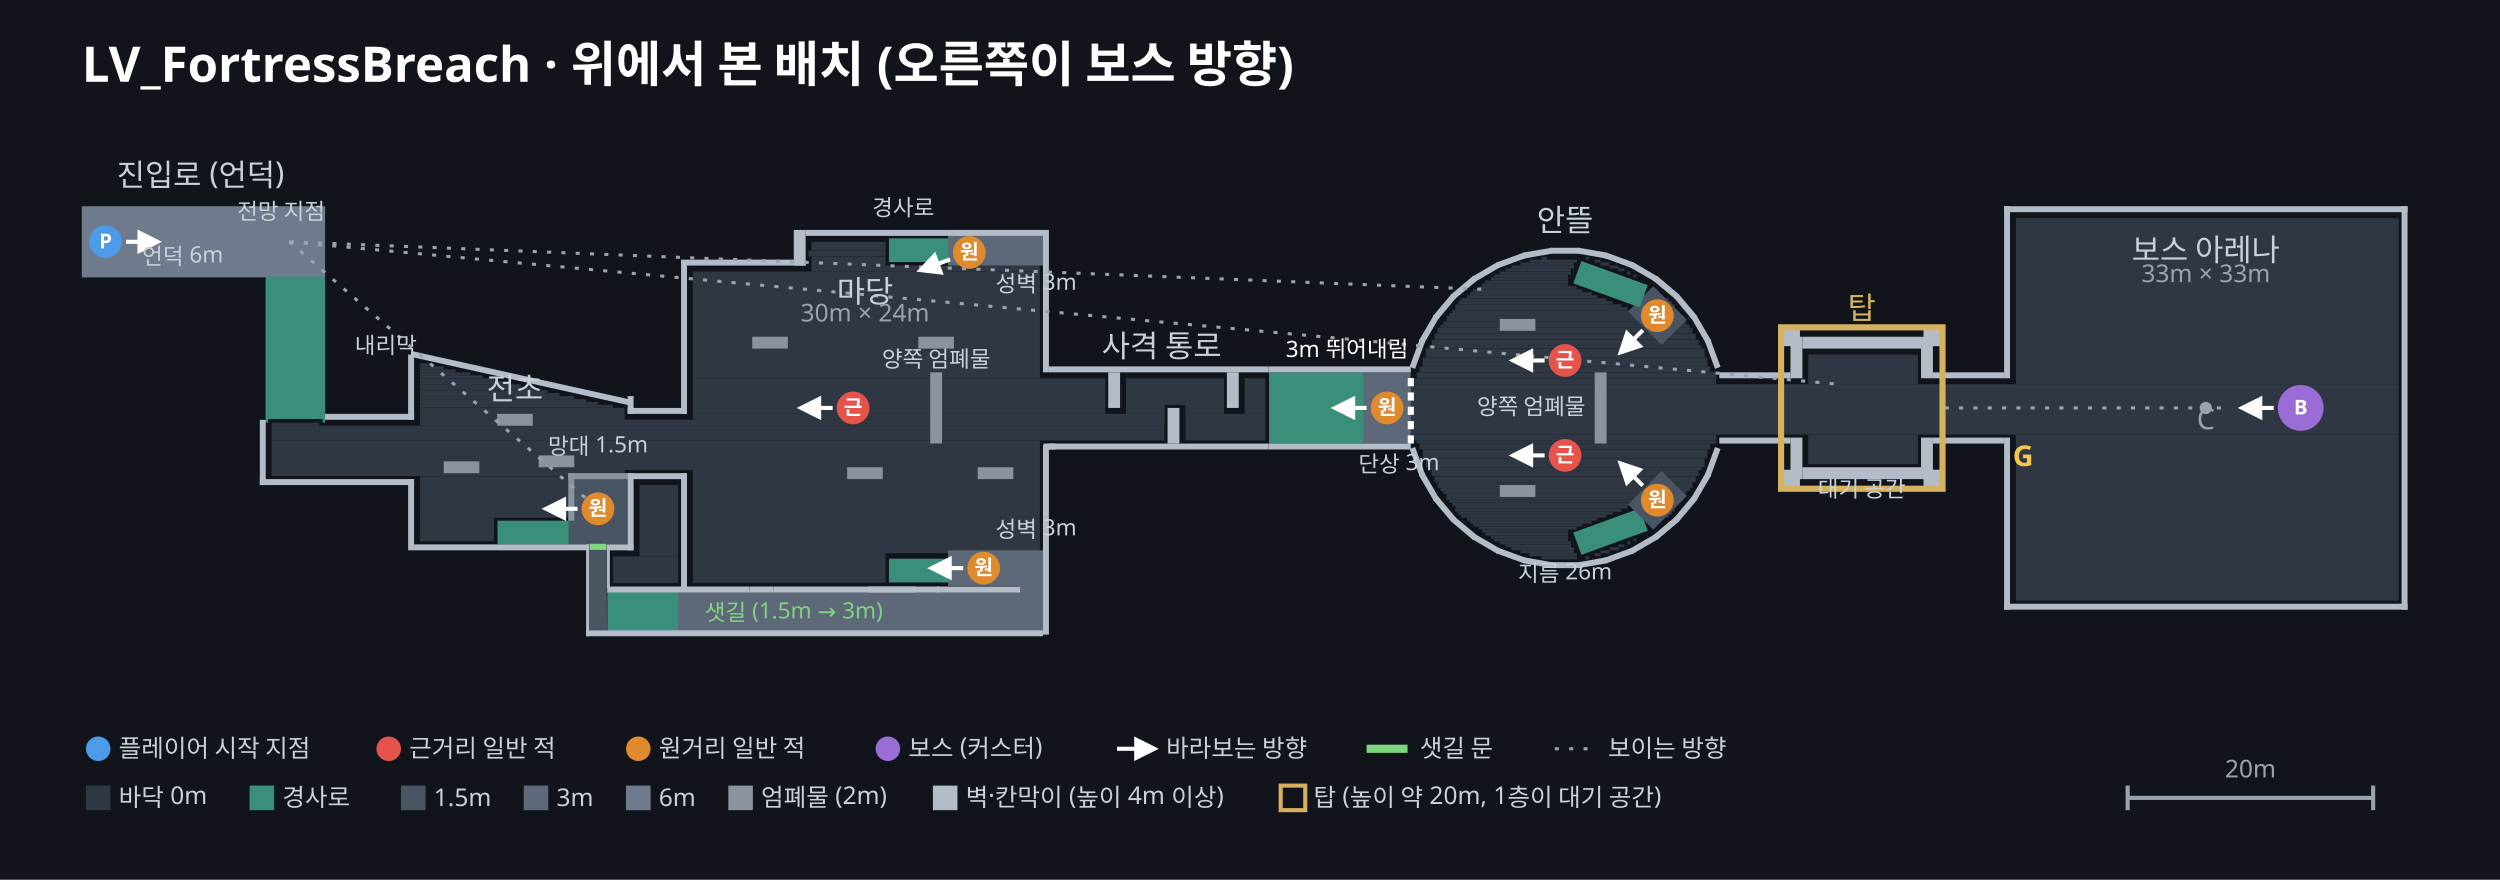
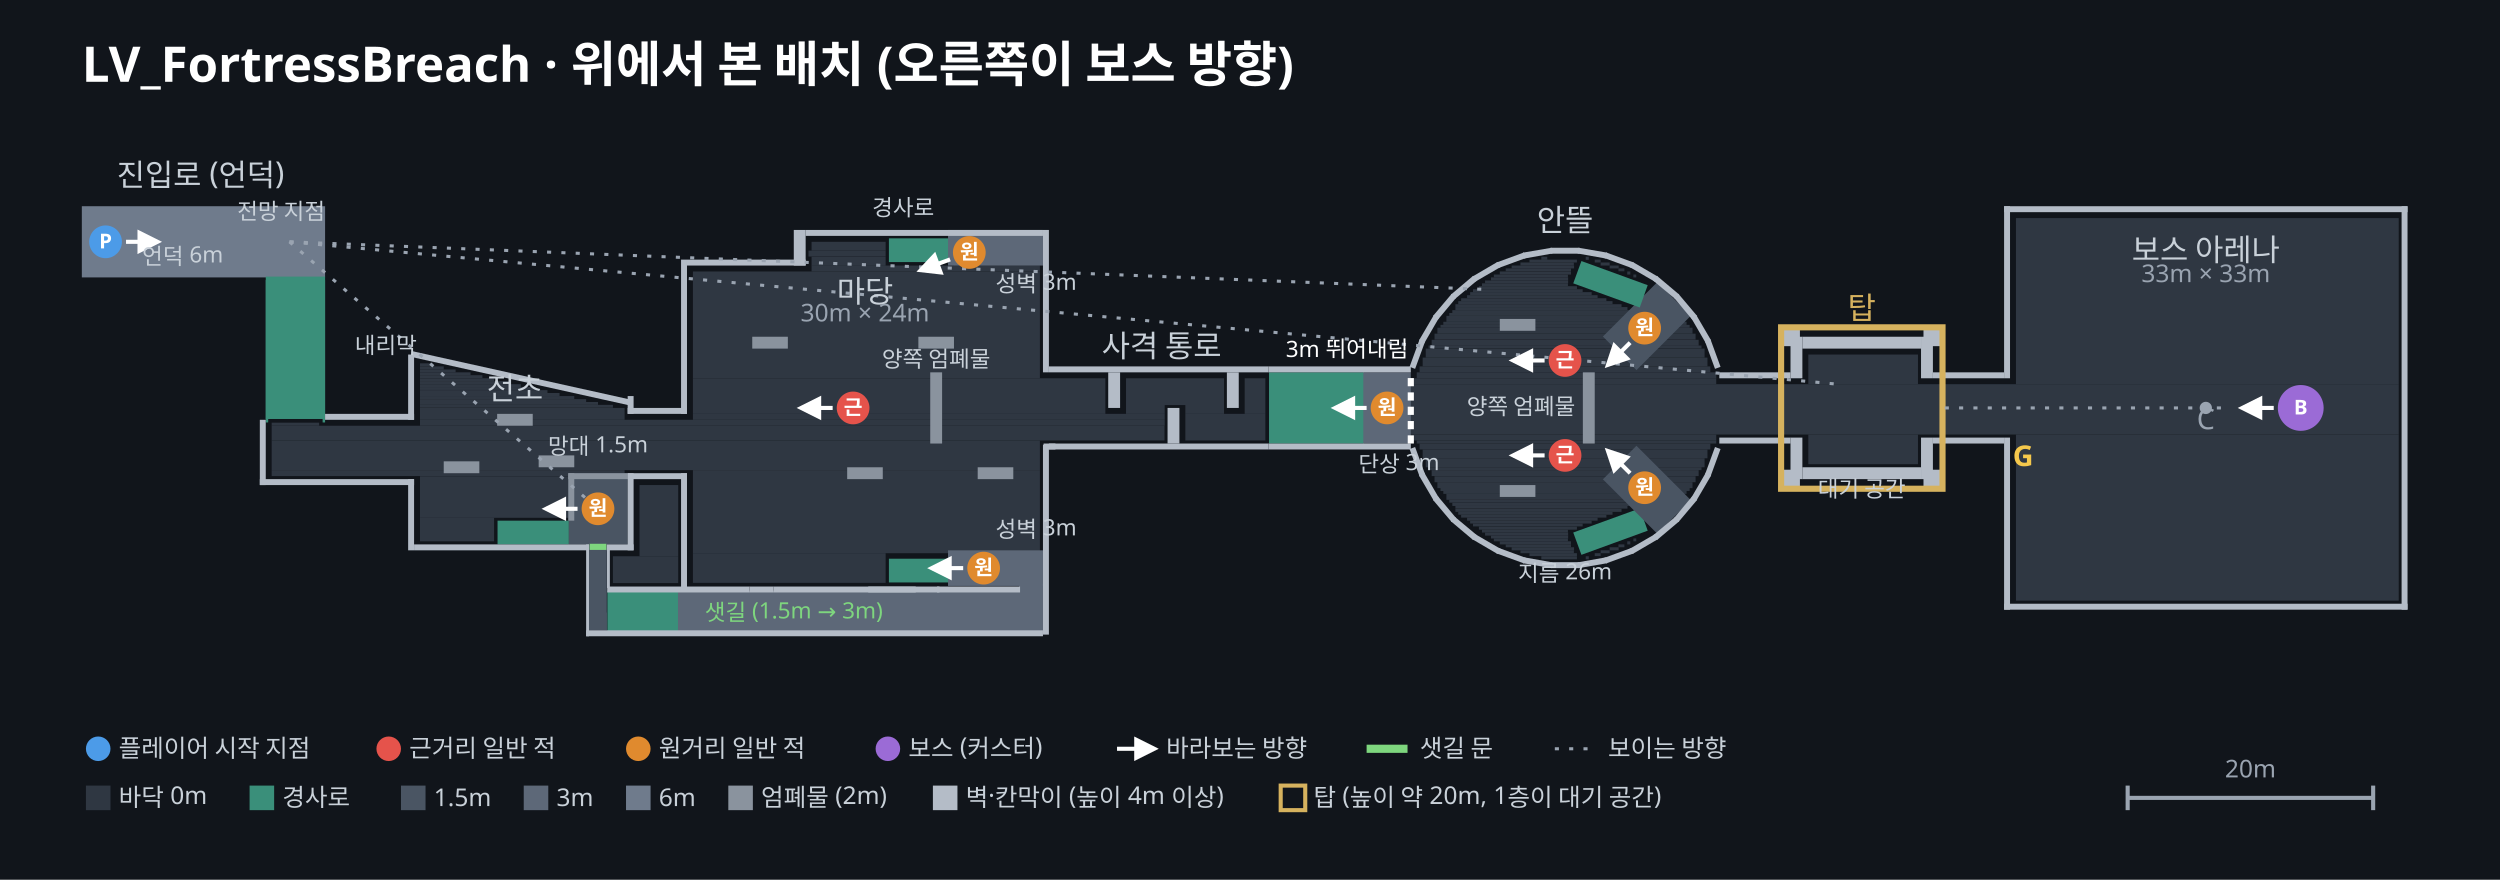
<svg xmlns="http://www.w3.org/2000/svg" width="1222" height="430" viewBox="0 0 1222 430" font-family="'Malgun Gothic', 'Apple SD Gothic Neo', 'Noto Sans KR', sans-serif">
  <defs>
    <marker id="arrowFacing" viewBox="0 0 10 10" refX="8" refY="5" markerWidth="6" markerHeight="6" orient="auto">
      <path d="M0 0 L10 5 L0 10 Z" fill="#FFFFFF" />
    </marker>
  </defs>
  <rect width="1222" height="430" fill="#11151b" />
  <text x="40.0" y="40.0" font-size="24" fill="#FFFFFF" font-weight="700">LV_FortressBreach · 위에서 본 배치 (오른쪽이 보스 방향)</text>
  <rect x="396.7" y="118.2" width="36.2" height="4.3" fill="#2f3742" />
  <rect x="395.2" y="122.5" width="37.7" height="2.9" fill="#2f3742" />
  <rect x="775.1" y="125.5" width="1.5" height="1.5" fill="#2f3742" />
  <rect x="753.4" y="125.5" width="2.9" height="1.5" fill="#2f3742" />
  <rect x="747.6" y="126.9" width="23.2" height="1.4" fill="#2f3742" />
  <rect x="779.5" y="126.9" width="2.9" height="1.4" fill="#2f3742" />
  <rect x="466.3" y="118.2" width="42.0" height="11.6" fill="#2f3742" />
  <rect x="396.7" y="125.5" width="36.2" height="4.4" fill="#2f3742" />
  <rect x="782.4" y="128.3" width="4.4" height="1.5" fill="#2f3742" />
  <rect x="743.2" y="128.3" width="26.1" height="1.5" fill="#2f3742" />
  <rect x="786.8" y="129.8" width="4.4" height="1.4" fill="#2f3742" />
  <rect x="738.9" y="129.8" width="30.5" height="1.4" fill="#2f3742" />
  <rect x="396.7" y="129.8" width="111.6" height="2.9" fill="#2f3742" />
  <rect x="736.0" y="131.2" width="31.9" height="1.4" fill="#2f3742" />
  <rect x="791.1" y="131.2" width="2.9" height="1.4" fill="#2f3742" />
  <rect x="733.1" y="132.7" width="34.8" height="1.5" fill="#2f3742" />
  <rect x="795.4" y="132.7" width="1.5" height="1.5" fill="#2f3742" />
  <rect x="730.2" y="134.2" width="36.2" height="1.4" fill="#2f3742" />
  <rect x="798.4" y="134.2" width="1.4" height="1.4" fill="#2f3742" />
  <rect x="728.8" y="135.6" width="37.7" height="1.5" fill="#2f3742" />
  <rect x="725.9" y="137.1" width="40.6" height="1.4" fill="#2f3742" />
  <rect x="724.4" y="138.5" width="42.0" height="1.4" fill="#2f3742" />
  <rect x="722.9" y="139.9" width="47.9" height="1.5" fill="#2f3742" />
  <rect x="807.0" y="141.4" width="2.9" height="1.4" fill="#2f3742" />
  <rect x="720.0" y="141.4" width="53.6" height="1.4" fill="#2f3742" />
  <rect x="805.6" y="142.8" width="5.8" height="1.5" fill="#2f3742" />
  <rect x="718.6" y="142.8" width="59.4" height="1.5" fill="#2f3742" />
  <rect x="805.6" y="144.3" width="7.2" height="1.4" fill="#2f3742" />
  <rect x="717.1" y="144.3" width="63.8" height="1.4" fill="#2f3742" />
  <rect x="714.2" y="145.8" width="71.0" height="1.4" fill="#2f3742" />
  <rect x="805.6" y="145.8" width="10.1" height="1.4" fill="#2f3742" />
  <rect x="805.6" y="147.2" width="11.6" height="1.5" fill="#2f3742" />
  <rect x="712.8" y="147.2" width="75.4" height="1.5" fill="#2f3742" />
  <rect x="711.4" y="148.7" width="81.2" height="1.4" fill="#2f3742" />
  <rect x="804.1" y="148.7" width="14.5" height="2.9" fill="#2f3742" />
  <rect x="711.4" y="150.1" width="84.1" height="1.5" fill="#2f3742" />
  <rect x="804.1" y="151.6" width="16.0" height="1.4" fill="#2f3742" />
  <rect x="709.9" y="151.6" width="89.9" height="1.4" fill="#2f3742" />
  <rect x="708.4" y="153.0" width="113.1" height="1.4" fill="#2f3742" />
  <rect x="707.0" y="154.4" width="116.0" height="2.9" fill="#2f3742" />
  <rect x="705.5" y="157.3" width="118.9" height="1.5" fill="#2f3742" />
  <rect x="704.1" y="158.8" width="121.8" height="1.4" fill="#2f3742" />
  <rect x="702.6" y="160.2" width="124.7" height="2.9" fill="#2f3742" />
  <rect x="701.2" y="163.1" width="127.6" height="2.9" fill="#2f3742" />
  <rect x="699.8" y="166.1" width="130.5" height="2.9" fill="#2f3742" />
  <rect x="698.3" y="168.9" width="133.4" height="1.4" fill="#2f3742" />
  <rect x="696.9" y="170.4" width="136.3" height="4.4" fill="#2f3742" />
  <rect x="695.4" y="174.8" width="139.2" height="4.3" fill="#2f3742" />
  <rect x="205.3" y="177.6" width="5.8" height="1.5" fill="#2f3742" />
  <rect x="205.3" y="179.1" width="11.6" height="1.5" fill="#2f3742" />
  <rect x="693.9" y="179.1" width="142.1" height="2.9" fill="#2f3742" />
  <rect x="205.3" y="180.6" width="17.4" height="1.4" fill="#2f3742" />
  <rect x="205.3" y="182.0" width="24.7" height="1.4" fill="#2f3742" />
  <rect x="338.7" y="132.7" width="169.6" height="52.2" fill="#2f3742" />
  <rect x="692.5" y="182.0" width="146.4" height="2.9" fill="#2f3742" />
  <rect x="205.3" y="183.4" width="30.5" height="1.4" fill="#2f3742" />
  <rect x="205.3" y="184.9" width="36.2" height="1.5" fill="#2f3742" />
  <rect x="985.4" y="106.6" width="187.1" height="81.2" fill="#2f3742" />
  <rect x="883.9" y="173.3" width="53.6" height="14.5" fill="#2f3742" />
  <rect x="669.3" y="184.9" width="169.6" height="2.9" fill="#2f3742" />
  <rect x="205.3" y="186.3" width="43.5" height="1.5" fill="#2f3742" />
  <rect x="205.3" y="187.8" width="49.3" height="1.4" fill="#2f3742" />
  <rect x="205.3" y="189.2" width="56.6" height="1.4" fill="#2f3742" />
  <rect x="205.3" y="190.7" width="62.3" height="1.4" fill="#2f3742" />
  <rect x="205.3" y="192.1" width="68.2" height="1.5" fill="#2f3742" />
  <rect x="205.3" y="193.6" width="75.4" height="1.5" fill="#2f3742" />
  <rect x="205.3" y="195.1" width="81.2" height="1.4" fill="#2f3742" />
  <rect x="550.4" y="184.9" width="47.9" height="13.1" fill="#2f3742" />
  <rect x="205.3" y="196.5" width="87.0" height="1.4" fill="#2f3742" />
  <rect x="205.3" y="197.9" width="94.3" height="1.4" fill="#2f3742" />
  <rect x="608.4" y="184.9" width="10.1" height="17.4" fill="#2f3742" />
  <rect x="338.7" y="184.9" width="201.6" height="17.4" fill="#2f3742" />
  <rect x="579.4" y="197.9" width="18.9" height="4.4" fill="#2f3742" />
  <rect x="550.4" y="197.9" width="18.9" height="4.4" fill="#2f3742" />
  <rect x="205.3" y="199.4" width="100.0" height="5.8" fill="#2f3742" />
  <rect x="338.7" y="202.3" width="230.6" height="2.9" fill="#2f3742" />
  <rect x="205.3" y="205.2" width="364.0" height="2.9" fill="#2f3742" />
  <rect x="132.8" y="206.6" width="23.2" height="1.5" fill="#2f3742" />
  <rect x="669.3" y="187.8" width="503.2" height="24.6" fill="#2f3742" />
  <rect x="579.4" y="202.3" width="39.1" height="13.0" fill="#2f3742" />
  <rect x="132.8" y="208.1" width="436.4" height="7.2" fill="#2f3742" />
  <rect x="669.3" y="212.4" width="169.6" height="2.9" fill="#2f3742" />
  <rect x="692.5" y="215.3" width="146.4" height="1.5" fill="#2f3742" />
  <rect x="693.9" y="216.8" width="142.1" height="2.9" fill="#2f3742" />
  <rect x="695.4" y="219.7" width="139.2" height="4.3" fill="#2f3742" />
  <rect x="883.9" y="212.4" width="53.6" height="14.5" fill="#2f3742" />
  <rect x="696.9" y="224.0" width="136.3" height="4.4" fill="#2f3742" />
  <rect x="132.8" y="215.3" width="375.5" height="14.5" fill="#2f3742" />
  <rect x="698.3" y="228.4" width="133.4" height="1.4" fill="#2f3742" />
  <rect x="132.8" y="229.8" width="172.5" height="2.9" fill="#2f3742" />
  <rect x="699.8" y="229.8" width="130.5" height="2.9" fill="#2f3742" />
  <rect x="701.2" y="232.8" width="127.6" height="2.9" fill="#2f3742" />
  <rect x="702.6" y="235.7" width="124.7" height="2.9" fill="#2f3742" />
  <rect x="704.1" y="238.5" width="121.8" height="1.5" fill="#2f3742" />
  <rect x="705.5" y="240.0" width="118.9" height="1.4" fill="#2f3742" />
  <rect x="707.0" y="241.4" width="116.0" height="2.9" fill="#2f3742" />
  <rect x="708.4" y="244.3" width="113.1" height="1.4" fill="#2f3742" />
  <rect x="709.9" y="245.8" width="89.9" height="1.5" fill="#2f3742" />
  <rect x="804.1" y="245.8" width="16.0" height="1.5" fill="#2f3742" />
  <rect x="711.4" y="247.2" width="84.1" height="1.4" fill="#2f3742" />
  <rect x="804.1" y="247.2" width="14.5" height="2.9" fill="#2f3742" />
  <rect x="711.4" y="248.7" width="81.2" height="1.5" fill="#2f3742" />
  <rect x="805.6" y="250.2" width="11.6" height="1.4" fill="#2f3742" />
  <rect x="712.8" y="250.2" width="75.4" height="1.4" fill="#2f3742" />
  <rect x="205.3" y="232.8" width="100.0" height="20.3" fill="#2f3742" />
  <rect x="714.2" y="251.6" width="71.0" height="1.4" fill="#2f3742" />
  <rect x="805.6" y="251.6" width="10.1" height="1.4" fill="#2f3742" />
  <rect x="805.6" y="253.0" width="7.2" height="1.5" fill="#2f3742" />
  <rect x="717.1" y="253.0" width="63.8" height="1.5" fill="#2f3742" />
  <rect x="805.6" y="254.5" width="5.8" height="1.4" fill="#2f3742" />
  <rect x="718.6" y="254.5" width="59.4" height="1.4" fill="#2f3742" />
  <rect x="720.0" y="255.9" width="53.6" height="1.4" fill="#2f3742" />
  <rect x="807.0" y="255.9" width="2.9" height="1.4" fill="#2f3742" />
  <rect x="722.9" y="257.4" width="47.9" height="1.5" fill="#2f3742" />
  <rect x="724.4" y="258.9" width="42.0" height="1.4" fill="#2f3742" />
  <rect x="725.9" y="260.3" width="40.6" height="1.5" fill="#2f3742" />
  <rect x="728.8" y="261.8" width="37.7" height="1.4" fill="#2f3742" />
  <rect x="280.7" y="253.0" width="24.6" height="11.6" fill="#2f3742" />
  <rect x="205.3" y="253.0" width="36.2" height="11.6" fill="#2f3742" />
  <rect x="798.4" y="263.2" width="1.4" height="1.4" fill="#2f3742" />
  <rect x="730.2" y="263.2" width="36.2" height="1.4" fill="#2f3742" />
  <rect x="733.1" y="264.6" width="34.8" height="1.5" fill="#2f3742" />
  <rect x="795.4" y="264.6" width="1.5" height="1.5" fill="#2f3742" />
  <rect x="736.0" y="266.1" width="31.9" height="1.4" fill="#2f3742" />
  <rect x="791.1" y="266.1" width="2.9" height="1.4" fill="#2f3742" />
  <rect x="786.8" y="267.5" width="4.4" height="1.5" fill="#2f3742" />
  <rect x="738.9" y="267.5" width="30.5" height="1.5" fill="#2f3742" />
  <rect x="338.7" y="229.8" width="169.6" height="40.6" fill="#2f3742" />
  <rect x="743.2" y="269.0" width="26.1" height="1.4" fill="#2f3742" />
  <rect x="782.4" y="269.0" width="4.4" height="1.4" fill="#2f3742" />
  <rect x="312.6" y="237.1" width="18.9" height="34.8" fill="#2f3742" />
  <rect x="747.6" y="270.4" width="23.2" height="1.4" fill="#2f3742" />
  <rect x="779.5" y="270.4" width="2.9" height="1.4" fill="#2f3742" />
  <rect x="775.1" y="271.9" width="1.5" height="1.5" fill="#2f3742" />
  <rect x="753.4" y="271.9" width="17.4" height="1.5" fill="#2f3742" />
  <rect x="466.3" y="270.4" width="42.0" height="14.5" fill="#2f3742" />
  <rect x="338.7" y="270.4" width="94.2" height="14.5" fill="#2f3742" />
  <rect x="299.6" y="271.9" width="31.9" height="13.1" fill="#2f3742" />
  <rect x="501.1" y="284.9" width="7.2" height="7.2" fill="#2f3742" />
  <rect x="985.4" y="212.4" width="187.1" height="81.2" fill="#2f3742" />
  <rect x="290.9" y="264.6" width="4.3" height="42.1" fill="#2f3742" />
  <rect x="334.3" y="292.2" width="174.0" height="14.5" fill="#2f3742" />
-   <polygon points="812.2,168.6 824.5,156.3 808.1,139.9 795.8,152.2" fill="#4a5563" />
+   <polygon points="810.1,137.9 826.5,154.3 799.9,180.9 783.5,164.5" fill="#4a5563" />
  <polygon points="129.9,136.9 129.9,206.5 131.1,206.5 131.1,136.9" fill="#3a8f7a" />
  <polygon points="277.8,266.1 306.8,266.1 306.8,231.3 277.8,231.3" fill="#4a5563" />
  <polygon points="434.5,284.7 463.9,284.7 463.9,273.1 434.5,273.1" fill="#3a8f7a" />
  <polygon points="40.0,135.6 158.9,135.6 158.9,100.8 40.0,100.8" fill="#6f7b8c" />
  <polygon points="296.9,309.6 331.7,309.6 331.7,288.7 296.9,288.7" fill="#3a8f7a" />
  <polygon points="331.4,309.6 508.3,309.6 508.3,288.7 331.4,288.7" fill="#5d6878" />
  <polygon points="434.5,128.1 463.9,128.1 463.9,116.5 434.5,116.5" fill="#3a8f7a" />
  <polygon points="773.0,271.2 805.4,259.4 801.5,248.5 769.0,260.3" fill="#3a8f7a" />
  <polygon points="620.3,216.8 666.7,216.8 666.7,182.0 620.3,182.0" fill="#3a8f7a" />
  <polygon points="367.7,170.4 385.1,170.4 385.1,164.6 367.7,164.6" fill="#8a939e" />
  <polygon points="463.4,129.8 509.8,129.8 509.8,112.4 463.4,112.4" fill="#5d6878" />
  <polygon points="477.9,234.2 495.3,234.2 495.3,228.4 477.9,228.4" fill="#8a939e" />
  <polygon points="463.4,286.4 509.8,286.4 509.8,269.0 463.4,269.0" fill="#5d6878" />
-   <polygon points="795.8,246.6 808.1,258.9 824.5,242.5 812.2,230.2" fill="#4a5563" />
+   <polygon points="826.5,244.5 810.1,260.9 783.5,234.3 799.9,217.9" fill="#4a5563" />
  <polygon points="216.9,231.3 234.3,231.3 234.3,225.5 216.9,225.5" fill="#8a939e" />
  <polygon points="287.9,308.1 296.6,308.1 296.6,266.1 287.9,266.1" fill="#4a5563" />
  <polygon points="666.4,216.8 689.6,216.8 689.6,182.0 666.4,182.0" fill="#5d6878" />
  <polygon points="769.0,138.5 801.5,150.3 805.4,139.4 773.0,127.6" fill="#3a8f7a" />
  <polygon points="243.2,266.1 278.0,266.1 278.0,254.5 243.2,254.5" fill="#3a8f7a" />
  <polygon points="498.2,308.6 509.8,308.6 509.8,285.4 498.2,285.4" fill="#5d6878" />
  <polygon points="263.3,228.4 280.7,228.4 280.7,222.6 263.3,222.6" fill="#8a939e" />
  <polygon points="157.7,136.9 157.7,206.5 158.9,206.5 158.9,136.9" fill="#3a8f7a" />
  <polygon points="414.1,234.2 431.5,234.2 431.5,228.4 414.1,228.4" fill="#8a939e" />
  <polygon points="243.0,208.1 260.4,208.1 260.4,202.3 243.0,202.3" fill="#8a939e" />
  <polygon points="129.9,135.2 129.9,204.8 158.9,204.8 158.9,135.2" fill="#3a8f7a" />
  <polygon points="448.9,170.4 466.3,170.4 466.3,164.6 448.9,164.6" fill="#8a939e" />
  <polygon points="287.9,308.1 296.6,308.1 296.6,299.4 287.9,299.4" fill="#4a5563" />
  <polygon points="454.7,216.8 460.5,216.8 460.5,182.0 454.7,182.0" fill="#8a939e" />
-   <polygon points="779.5,216.8 785.3,216.8 785.3,182.0 779.5,182.0" fill="#8a939e" />
+   <polygon points="773.7,216.8 779.5,216.8 779.5,182.0 773.7,182.0" fill="#8a939e" />
  <polygon points="733.1,161.7 750.5,161.7 750.5,155.9 733.1,155.9" fill="#8a939e" />
  <polygon points="733.1,242.9 750.5,242.9 750.5,237.1 733.1,237.1" fill="#8a939e" />
  <polygon points="620.0,219.7 689.6,219.7 689.6,216.8 620.0,216.8" fill="#b4bcc7" />
  <polygon points="836.4,166.4 829.2,154.1 826.7,155.5 833.9,167.9" fill="#b4bcc7" />
  <polygon points="512.7,182.0 620.0,182.0 620.0,179.1 512.7,179.1" fill="#b4bcc7" />
  <polygon points="620.0,182.0 689.6,182.0 689.6,179.1 620.0,179.1" fill="#b4bcc7" />
  <polygon points="393.8,129.8 393.8,112.4 388.0,112.4 388.0,129.8" fill="#b4bcc7" />
  <polygon points="509.8,182.0 512.7,182.0 512.7,112.4 509.8,112.4" fill="#b4bcc7" />
  <polygon points="458.0,289.6 498.6,289.6 498.6,286.7 458.0,286.7" fill="#b4bcc7" />
  <polygon points="306.8,202.3 309.7,202.3 309.7,193.6 306.8,193.6" fill="#b4bcc7" />
  <polygon points="944.8,216.8 979.6,216.8 979.6,213.9 944.8,213.9" fill="#b4bcc7" />
  <polygon points="870.6,169.2 879.8,169.2 879.8,160.0 870.6,160.0" fill="#b4bcc7" />
  <polygon points="940.2,238.8 949.4,238.8 949.4,229.6 940.2,229.6" fill="#b4bcc7" />
  <polygon points="296.7,287.4 298.1,287.4 298.1,267.7 296.7,267.7" fill="#b4bcc7" />
  <polygon points="829.2,244.7 836.4,232.4 833.9,230.9 826.7,243.3" fill="#b4bcc7" />
  <polygon points="939.0,184.9 944.8,184.9 944.8,164.6 939.0,164.6" fill="#b4bcc7" />
  <polygon points="732.0,128.0 719.7,135.2 721.1,137.7 733.5,130.5" fill="#b4bcc7" />
  <polygon points="277.8,254.5 280.7,254.5 280.7,231.3 277.8,231.3" fill="#8a939e" />
  <polygon points="720.1,134.8 709.2,144.0 711.1,146.2 722.0,137.1" fill="#b4bcc7" />
  <polygon points="940.2,169.2 949.4,169.2 949.4,160.0 940.2,160.0" fill="#b4bcc7" />
  <polygon points="332.9,289.3 335.8,289.3 335.8,231.3 332.9,231.3" fill="#b4bcc7" />
  <polygon points="820.4,255.2 829.6,244.3 827.3,242.4 818.2,253.3" fill="#b4bcc7" />
  <polygon points="689.0,219.5 693.9,232.9 696.6,231.9 691.7,218.5" fill="#b4bcc7" />
  <polygon points="875.2,234.2 881.0,234.2 881.0,213.9 875.2,213.9" fill="#b4bcc7" />
  <polygon points="840.4,184.9 875.2,184.9 875.2,182.0 840.4,182.0" fill="#b4bcc7" />
  <polygon points="785.1,275.4 798.5,270.5 797.5,267.8 784.1,272.7" fill="#b4bcc7" />
  <polygon points="881.0,234.2 939.0,234.2 939.0,228.4 881.0,228.4" fill="#b4bcc7" />
  <polygon points="286.5,311.0 509.8,311.0 509.8,308.1 286.5,308.1" fill="#b4bcc7" />
  <polygon points="840.4,216.8 875.2,216.8 875.2,213.9 840.4,213.9" fill="#b4bcc7" />
  <polygon points="599.7,199.4 605.5,199.4 605.5,182.0 599.7,182.0" fill="#b4bcc7" />
  <polygon points="509.8,310.2 512.7,310.2 512.7,217.4 509.8,217.4" fill="#b4bcc7" />
  <polygon points="979.6,184.9 982.5,184.9 982.5,100.8 979.6,100.8" fill="#b4bcc7" />
  <polygon points="693.6,232.4 700.8,244.7 703.3,243.3 696.1,230.9" fill="#b4bcc7" />
  <polygon points="366.4,289.6 378.0,289.6 378.0,286.7 366.4,286.7" fill="#b4bcc7" />
  <polygon points="810.3,135.2 798.0,128.0 796.5,130.5 808.9,137.7" fill="#b4bcc7" />
  <polygon points="424.4,289.6 459.2,289.6 459.2,286.7 424.4,286.7" fill="#b4bcc7" />
  <polygon points="512.7,219.7 620.0,219.7 620.0,216.8 512.7,216.8" fill="#b4bcc7" />
  <polygon points="771.6,277.7 785.6,275.3 785.1,272.4 771.1,274.9" fill="#b4bcc7" />
  <polygon points="286.5,311.0 287.9,311.0 287.9,266.1 286.5,266.1" fill="#b4bcc7" />
  <polygon points="700.4,244.3 709.6,255.2 711.8,253.3 702.7,242.4" fill="#b4bcc7" />
  <polygon points="820.8,144.0 809.9,134.8 808.0,137.1 818.9,146.2" fill="#b4bcc7" />
  <polygon points="306.8,269.0 309.7,269.0 309.7,231.3 306.8,231.3" fill="#b4bcc7" />
  <polygon points="199.5,205.2 202.4,205.2 202.4,173.3 199.5,173.3" fill="#b4bcc7" />
  <polygon points="378.0,289.6 447.6,289.6 447.6,286.7 378.0,286.7" fill="#b4bcc7" />
  <polygon points="836.1,232.9 841.0,219.5 838.3,218.5 833.4,231.9" fill="#b4bcc7" />
  <polygon points="809.9,264.0 820.8,254.8 818.9,252.6 808.0,261.7" fill="#b4bcc7" />
  <polygon points="979.6,298.0 982.5,298.0 982.5,213.9 979.6,213.9" fill="#b4bcc7" />
  <polygon points="757.9,277.7 772.1,277.7 772.1,274.8 757.9,274.8" fill="#b4bcc7" />
  <polygon points="744.4,275.3 758.4,277.7 758.9,274.9 744.9,272.4" fill="#b4bcc7" />
  <polygon points="772.1,121.1 757.9,121.1 757.9,124.0 772.1,124.0" fill="#b4bcc7" />
  <polygon points="332.9,202.3 335.8,202.3 335.8,126.9 332.9,126.9" fill="#b4bcc7" />
  <polygon points="875.2,184.9 881.0,184.9 881.0,164.6 875.2,164.6" fill="#b4bcc7" />
  <polygon points="744.9,123.4 731.5,128.3 732.5,131.0 745.9,126.1" fill="#b4bcc7" />
  <polygon points="200.7,174.4 307.9,198.2 308.5,195.4 201.3,171.6" fill="#b4bcc7" />
  <polygon points="1173.9,298.0 1176.8,298.0 1176.8,100.8 1173.9,100.8" fill="#b4bcc7" />
  <polygon points="296.6,269.0 309.7,269.0 309.7,266.1 296.6,266.1" fill="#b4bcc7" />
  <polygon points="277.8,234.2 306.8,234.2 306.8,231.3 277.8,231.3" fill="#8a939e" />
  <polygon points="798.5,128.3 785.1,123.4 784.1,126.1 797.5,131.0" fill="#b4bcc7" />
  <polygon points="758.4,121.1 744.4,123.5 744.9,126.4 758.9,123.9" fill="#b4bcc7" />
  <polygon points="158.9,205.2 202.4,205.2 202.4,202.3 158.9,202.3" fill="#b4bcc7" />
  <polygon points="306.8,202.3 335.8,202.3 335.8,199.4 306.8,199.4" fill="#b4bcc7" />
  <polygon points="127.0,237.1 129.9,237.1 129.9,205.2 127.0,205.2" fill="#b4bcc7" />
  <polygon points="870.6,238.8 879.8,238.8 879.8,229.6 870.6,229.6" fill="#b4bcc7" />
  <polygon points="709.2,254.8 720.1,264.0 722.0,261.7 711.1,252.6" fill="#b4bcc7" />
  <polygon points="693.9,165.9 689.0,179.3 691.7,180.3 696.6,166.9" fill="#b4bcc7" />
  <polygon points="199.5,269.0 202.4,269.0 202.4,234.2 199.5,234.2" fill="#b4bcc7" />
  <polygon points="570.7,216.8 576.5,216.8 576.5,199.4 570.7,199.4" fill="#b4bcc7" />
  <polygon points="335.8,129.8 393.8,129.8 393.8,126.9 335.8,126.9" fill="#b4bcc7" />
  <polygon points="944.8,184.9 979.6,184.9 979.6,182.0 944.8,182.0" fill="#b4bcc7" />
  <polygon points="731.5,270.5 744.9,275.4 745.9,272.7 732.5,267.8" fill="#b4bcc7" />
  <polygon points="829.6,154.5 820.4,143.6 818.2,145.5 827.3,156.4" fill="#b4bcc7" />
  <polygon points="202.4,269.0 287.9,269.0 287.9,266.1 202.4,266.1" fill="#b4bcc7" />
  <polygon points="798.0,270.8 810.3,263.6 808.9,261.1 796.5,268.3" fill="#b4bcc7" />
  <polygon points="510.1,219.7 515.9,219.7 515.9,216.8 510.1,216.8" fill="#b4bcc7" />
  <polygon points="296.8,289.6 366.4,289.6 366.4,286.7 296.8,286.7" fill="#b4bcc7" />
  <polygon points="541.7,199.4 547.5,199.4 547.5,182.0 541.7,182.0" fill="#b4bcc7" />
  <polygon points="881.0,170.4 939.0,170.4 939.0,164.6 881.0,164.6" fill="#b4bcc7" />
  <polygon points="700.8,154.1 693.6,166.4 696.1,167.9 703.3,155.5" fill="#b4bcc7" />
  <polygon points="127.0,237.1 202.4,237.1 202.4,234.2 127.0,234.2" fill="#b4bcc7" />
  <polygon points="719.7,263.6 732.0,270.8 733.5,268.3 721.1,261.1" fill="#b4bcc7" />
  <polygon points="709.6,143.6 700.4,154.5 702.7,156.4 711.8,145.5" fill="#b4bcc7" />
  <polygon points="306.8,234.2 335.8,234.2 335.8,231.3 306.8,231.3" fill="#b4bcc7" />
  <polygon points="785.6,123.5 771.6,121.1 771.1,123.9 785.1,126.4" fill="#b4bcc7" />
  <polygon points="393.8,115.3 509.8,115.3 509.8,112.4 393.8,112.4" fill="#b4bcc7" />
  <polygon points="939.0,234.2 944.8,234.2 944.8,213.9 939.0,213.9" fill="#b4bcc7" />
  <polygon points="979.6,298.0 1176.8,298.0 1176.8,295.1 979.6,295.1" fill="#b4bcc7" />
  <polygon points="841.0,179.3 836.1,165.9 833.4,166.9 838.3,180.3" fill="#b4bcc7" />
  <polygon points="979.6,103.7 1176.8,103.7 1176.8,100.8 979.6,100.8" fill="#b4bcc7" />
  <rect x="870.6" y="160.0" width="78.9" height="78.9" fill="none" stroke="#d6b25e" stroke-width="3" />
  <line x1="689.6" y1="216.8" x2="689.6" y2="182.0" stroke="#FFFFFF" stroke-width="3" stroke-dasharray="4 3" />
  <line x1="288.2" y1="267.3" x2="296.4" y2="267.3" stroke="#7ed67e" stroke-width="3" />
  <line x1="141.5" y1="118.2" x2="292.3" y2="248.7" stroke="#9aa4b1" stroke-width="1.5" stroke-dasharray="2 5" />
  <line x1="141.5" y1="118.2" x2="724.4" y2="141.4" stroke="#9aa4b1" stroke-width="1.5" stroke-dasharray="2 5" />
  <line x1="141.5" y1="118.2" x2="898.4" y2="187.8" stroke="#9aa4b1" stroke-width="1.5" stroke-dasharray="2 5" />
  <line x1="950.6" y1="199.4" x2="1089.8" y2="199.4" stroke="#9aa4b1" stroke-width="1.5" stroke-dasharray="2 5" />
  <line x1="61.6" y1="118.2" x2="76.8" y2="118.2" stroke="#FFFFFF" stroke-width="2" marker-end="url(#arrowFacing)" />
  <line x1="755.0" y1="176.2" x2="739.8" y2="176.2" stroke="#FFFFFF" stroke-width="2" marker-end="url(#arrowFacing)" />
  <line x1="282.3" y1="248.7" x2="267.1" y2="248.7" stroke="#FFFFFF" stroke-width="2" marker-end="url(#arrowFacing)" />
  <line x1="407.0" y1="199.4" x2="391.8" y2="199.4" stroke="#FFFFFF" stroke-width="2" marker-end="url(#arrowFacing)" />
  <line x1="464.4" y1="126.8" x2="450.2" y2="132.0" stroke="#FFFFFF" stroke-width="2" marker-end="url(#arrowFacing)" />
-   <line x1="803.0" y1="237.4" x2="792.3" y2="226.7" stroke="#FFFFFF" stroke-width="2" marker-end="url(#arrowFacing)" />
-   <line x1="803.0" y1="161.4" x2="792.3" y2="172.1" stroke="#FFFFFF" stroke-width="2" marker-end="url(#arrowFacing)" />
+   <line x1="796.8" y1="231.3" x2="786.1" y2="220.6" stroke="#FFFFFF" stroke-width="2" marker-end="url(#arrowFacing)" />
+   <line x1="796.8" y1="167.5" x2="786.1" y2="178.2" stroke="#FFFFFF" stroke-width="2" marker-end="url(#arrowFacing)" />
  <line x1="470.8" y1="277.7" x2="455.6" y2="277.7" stroke="#FFFFFF" stroke-width="2" marker-end="url(#arrowFacing)" />
  <line x1="1111.4" y1="199.4" x2="1096.2" y2="199.4" stroke="#FFFFFF" stroke-width="2" marker-end="url(#arrowFacing)" />
  <line x1="668.0" y1="199.4" x2="652.8" y2="199.4" stroke="#FFFFFF" stroke-width="2" marker-end="url(#arrowFacing)" />
  <line x1="755.0" y1="222.6" x2="739.8" y2="222.6" stroke="#FFFFFF" stroke-width="2" marker-end="url(#arrowFacing)" />
  <circle cx="51.6" cy="118.2" r="8" fill="#4c9be8" />
  <text x="51.6" y="121.4" font-size="10" fill="#FFFFFF" font-weight="700" text-anchor="middle">P</text>
  <circle cx="765.0" cy="176.2" r="8" fill="#e5534b" />
  <text x="765.0" y="179.4" font-size="10" fill="#FFFFFF" font-weight="700" text-anchor="middle">근</text>
  <circle cx="292.3" cy="248.7" r="8" fill="#e08a2e" />
  <text x="292.3" y="251.9" font-size="10" fill="#FFFFFF" font-weight="700" text-anchor="middle">원</text>
  <circle cx="417.0" cy="199.4" r="8" fill="#e5534b" />
  <text x="417.0" y="202.6" font-size="10" fill="#FFFFFF" font-weight="700" text-anchor="middle">근</text>
  <circle cx="473.8" cy="123.4" r="8" fill="#e08a2e" />
  <text x="473.8" y="126.6" font-size="10" fill="#FFFFFF" font-weight="700" text-anchor="middle">원</text>
-   <circle cx="810.1" cy="244.5" r="8" fill="#e08a2e" />
-   <text x="810.1" y="247.7" font-size="10" fill="#FFFFFF" font-weight="700" text-anchor="middle">원</text>
-   <circle cx="810.1" cy="154.3" r="8" fill="#e08a2e" />
-   <text x="810.1" y="157.5" font-size="10" fill="#FFFFFF" font-weight="700" text-anchor="middle">원</text>
+   <circle cx="803.9" cy="238.4" r="8" fill="#e08a2e" />
+   <text x="803.9" y="241.6" font-size="10" fill="#FFFFFF" font-weight="700" text-anchor="middle">원</text>
+   <circle cx="803.9" cy="160.4" r="8" fill="#e08a2e" />
+   <text x="803.9" y="163.6" font-size="10" fill="#FFFFFF" font-weight="700" text-anchor="middle">원</text>
  <circle cx="480.8" cy="277.7" r="8" fill="#e08a2e" />
  <text x="480.8" y="280.9" font-size="10" fill="#FFFFFF" font-weight="700" text-anchor="middle">원</text>
  <circle cx="1124.6" cy="199.4" r="11.2" fill="#9b6bd6" />
  <text x="1124.6" y="202.6" font-size="10" fill="#FFFFFF" font-weight="700" text-anchor="middle">B</text>
  <circle cx="678.0" cy="199.4" r="8" fill="#e08a2e" />
  <text x="678.0" y="202.6" font-size="10" fill="#FFFFFF" font-weight="700" text-anchor="middle">원</text>
  <circle cx="765.0" cy="222.6" r="8" fill="#e5534b" />
  <text x="765.0" y="225.8" font-size="10" fill="#FFFFFF" font-weight="700" text-anchor="middle">근</text>
  <text x="98.0" y="90.9" font-size="15" fill="#c9d1d9" text-anchor="middle">진입로 (언덕)</text>
  <text x="89.3" y="129.2" font-size="11" fill="#c9d1d9" text-anchor="middle">언덕 6m</text>
  <text x="137.4" y="107.2" font-size="11" fill="#c9d1d9" text-anchor="middle">전망 지점</text>
  <text x="173.4" y="172.7" font-size="11" fill="#c9d1d9" text-anchor="start">내리막</text>
  <text x="251.7" y="195.3" font-size="15" fill="#c9d1d9" text-anchor="middle">전초</text>
  <text x="292.3" y="222.0" font-size="11" fill="#c9d1d9" text-anchor="middle">망대 1.5m</text>
  <text x="422.8" y="147.8" font-size="15" fill="#c9d1d9" text-anchor="middle">마당</text>
  <text x="422.8" y="157.1" font-size="12" fill="#9aa4b1" text-anchor="middle">30m × 24m</text>
  <text x="486.6" y="142.6" font-size="11" fill="#c9d1d9" text-anchor="start">성벽 3m</text>
  <text x="486.6" y="262.6" font-size="11" fill="#c9d1d9" text-anchor="start">성벽 3m</text>
  <text x="426.3" y="105.4" font-size="11" fill="#c9d1d9" text-anchor="start">경사로</text>
  <text x="567.8" y="174.5" font-size="15" fill="#c9d1d9" text-anchor="middle">사격 통로</text>
  <text x="683.8" y="230.7" font-size="11" fill="#c9d1d9" text-anchor="middle">단상 3m</text>
  <text x="688.4" y="174.5" font-size="11" fill="#FFFFFF" text-anchor="end">3m 뛰어내림</text>
  <text x="765.0" y="113.0" font-size="15" fill="#c9d1d9" text-anchor="middle">안뜰</text>
  <text x="765.0" y="284.1" font-size="11" fill="#c9d1d9" text-anchor="middle">지름 26m</text>
  <text x="910.0" y="155.9" font-size="15" fill="#d6b25e" text-anchor="middle">탑</text>
  <text x="910.0" y="242.9" font-size="11" fill="#c9d1d9" text-anchor="middle">대기 공간</text>
  <text x="1078.2" y="127.5" font-size="15" fill="#c9d1d9" text-anchor="middle">보스 아레나</text>
  <text x="1078.2" y="137.9" font-size="12" fill="#9aa4b1" text-anchor="middle">33m × 33m</text>
  <text x="388.0" y="303.2" font-size="11" fill="#7ed67e" text-anchor="middle">샛길 (1.5m → 3m)</text>
  <text x="457.6" y="179.4" font-size="11" fill="#c9d1d9" text-anchor="middle">양쪽 엄폐물</text>
-   <text x="775.0" y="202.6" font-size="11" fill="#c9d1d9" text-anchor="end">양쪽 엄폐물</text>
+   <text x="770.0" y="202.6" font-size="11" fill="#c9d1d9" text-anchor="end">양쪽 엄폐물</text>
  <text x="988.9" y="227.8" font-size="14" fill="#f5c84c" font-weight="700" text-anchor="middle">G</text>
  <text x="1078.2" y="209.8" font-size="14" fill="#9aa4b1" text-anchor="middle">C</text>
  <circle cx="1078.2" cy="199.4" r="3" fill="#9aa4b1" />
  <circle cx="48.0" cy="366.0" r="6" fill="#4c9be8" />
  <text x="58.0" y="370.0" font-size="12" fill="#c9d1d9">플레이어 시작 지점</text>
  <circle cx="190.0" cy="366.0" r="6" fill="#e5534b" />
  <text x="200.0" y="370.0" font-size="12" fill="#c9d1d9">근거리 일반 적</text>
  <circle cx="312.0" cy="366.0" r="6" fill="#e08a2e" />
  <text x="322.0" y="370.0" font-size="12" fill="#c9d1d9">원거리 일반 적</text>
  <circle cx="434.0" cy="366.0" r="6" fill="#9b6bd6" />
  <text x="444.0" y="370.0" font-size="12" fill="#c9d1d9">보스 (커스터)</text>
  <line x1="546.0" y1="366.0" x2="564.0" y2="366.0" stroke="#FFFFFF" stroke-width="2" marker-end="url(#arrowFacing)" />
  <text x="570.0" y="370.0" font-size="12" fill="#c9d1d9">바라보는 방향</text>
  <line x1="668.0" y1="366.0" x2="688.0" y2="366.0" stroke="#7ed67e" stroke-width="4" />
  <text x="694.0" y="370.0" font-size="12" fill="#c9d1d9">샛길 문</text>
  <line x1="760.0" y1="366.0" x2="780.0" y2="366.0" stroke="#9aa4b1" stroke-width="1.5" stroke-dasharray="2 5" />
  <text x="786.0" y="370.0" font-size="12" fill="#c9d1d9">보이는 방향</text>
  <rect x="42.0" y="384.0" width="12.0" height="12.0" fill="#2f3742" />
  <text x="58.0" y="394.0" font-size="12" fill="#c9d1d9">바닥 0m</text>
  <rect x="122.0" y="384.0" width="12.0" height="12.0" fill="#3a8f7a" />
  <text x="138.0" y="394.0" font-size="12" fill="#c9d1d9">경사로</text>
  <rect x="196.0" y="384.0" width="12.0" height="12.0" fill="#4a5563" />
  <text x="212.0" y="394.0" font-size="12" fill="#c9d1d9">1.5m</text>
  <rect x="256.0" y="384.0" width="12.0" height="12.0" fill="#5d6878" />
  <text x="272.0" y="394.0" font-size="12" fill="#c9d1d9">3m</text>
  <rect x="306.0" y="384.0" width="12.0" height="12.0" fill="#6f7b8c" />
  <text x="322.0" y="394.0" font-size="12" fill="#c9d1d9">6m</text>
  <rect x="356.0" y="384.0" width="12.0" height="12.0" fill="#8a939e" />
  <text x="372.0" y="394.0" font-size="12" fill="#c9d1d9">엄폐물 (2m)</text>
  <rect x="456.0" y="384.0" width="12.0" height="12.0" fill="#b4bcc7" />
  <text x="472.0" y="394.0" font-size="12" fill="#c9d1d9">벽·칸막이 (높이 4m 이상)</text>
  <rect x="626.0" y="384.0" width="12.0" height="12.0" fill="none" stroke="#d6b25e" stroke-width="2" />
  <text x="642.0" y="394.0" font-size="12" fill="#c9d1d9">탑 (높이 약 20m, 1층이 대기 공간)</text>
  <line x1="1040.0" y1="390.0" x2="1160.0" y2="390.0" stroke="#9aa4b1" stroke-width="2" />
  <line x1="1040.0" y1="384.0" x2="1040.0" y2="396.0" stroke="#9aa4b1" stroke-width="2" />
  <line x1="1160.0" y1="384.0" x2="1160.0" y2="396.0" stroke="#9aa4b1" stroke-width="2" />
  <text x="1100.0" y="380.0" font-size="12" fill="#9aa4b1" text-anchor="middle">20m</text>
</svg>
